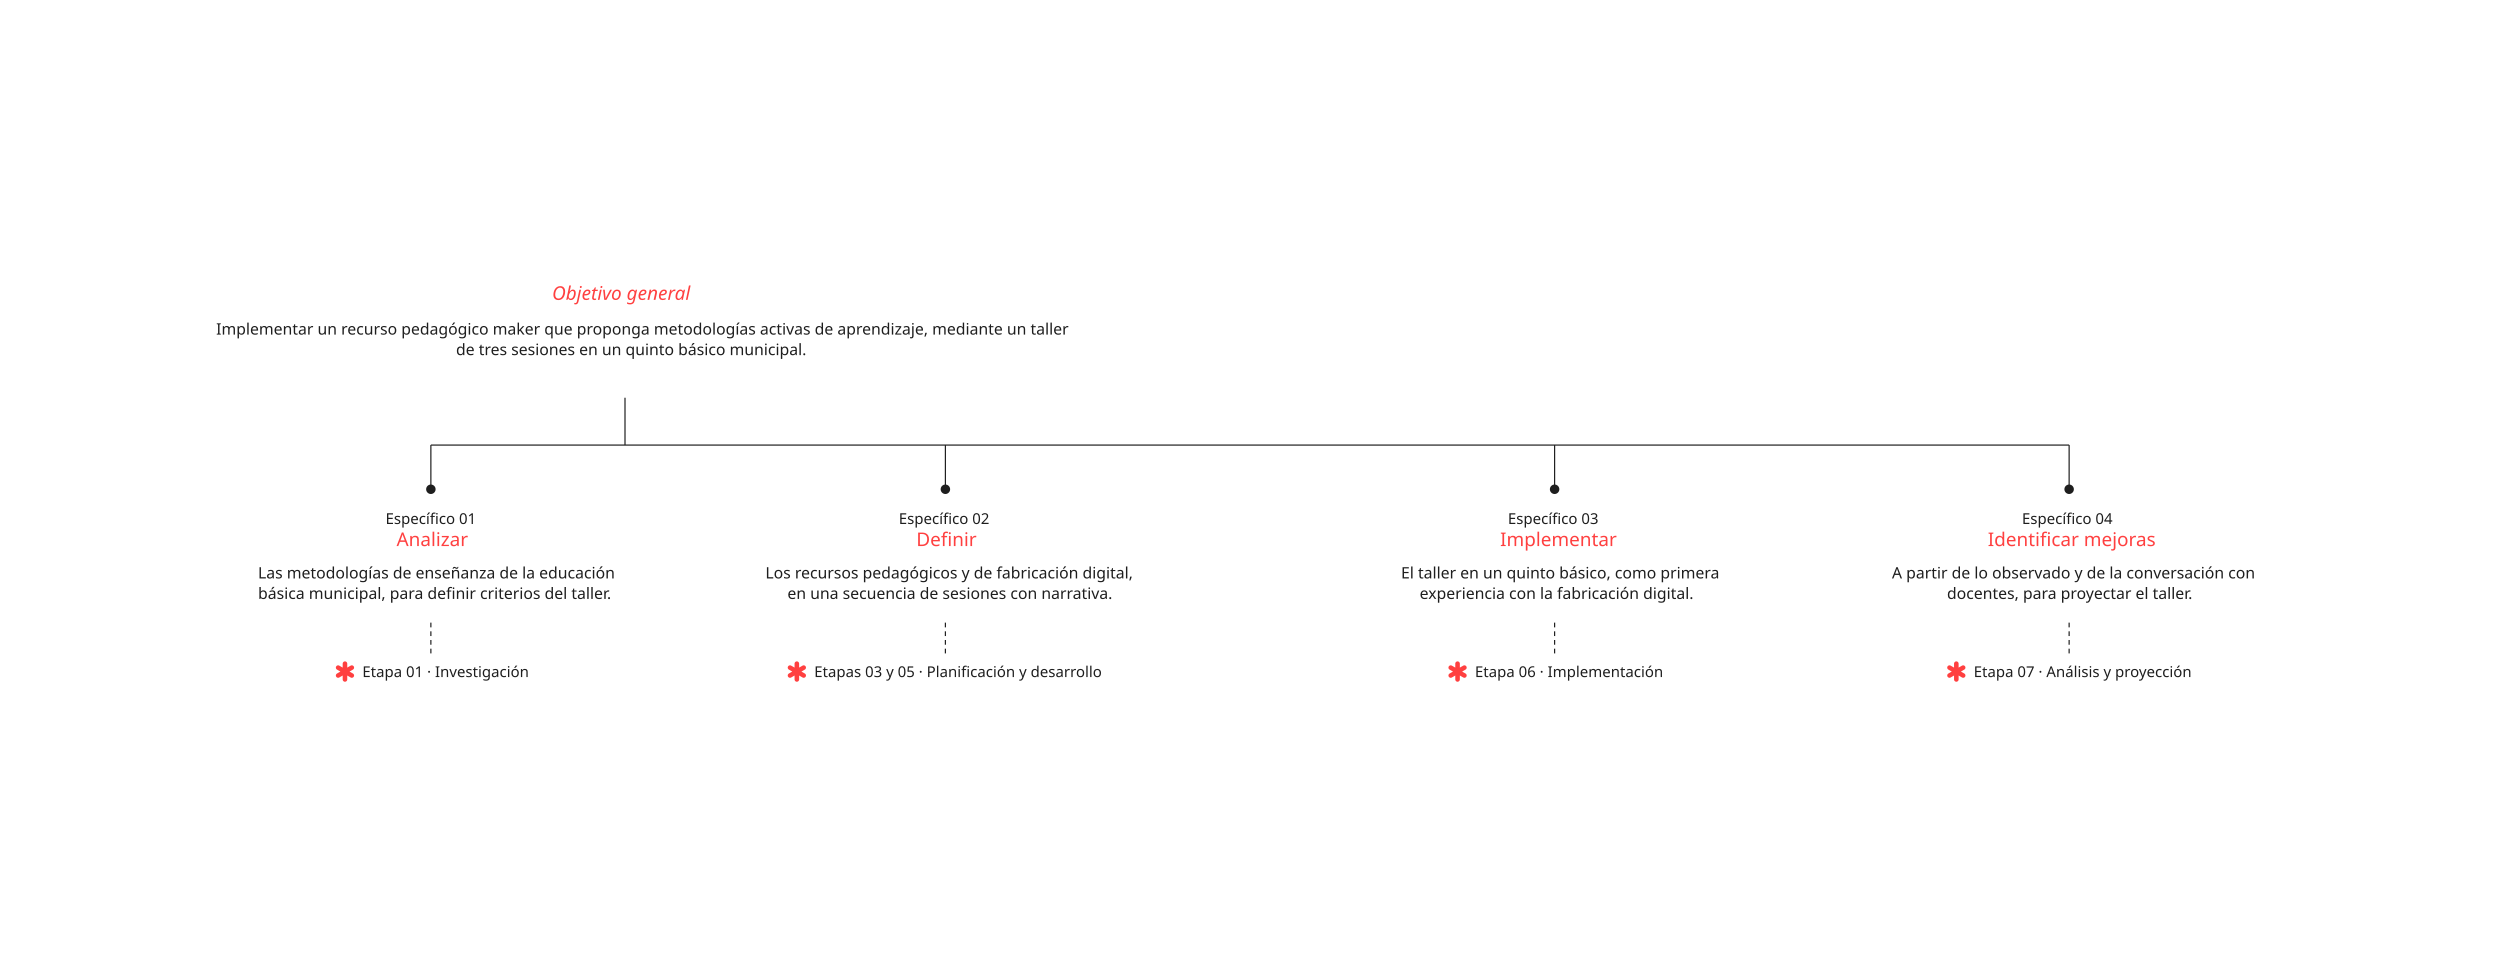
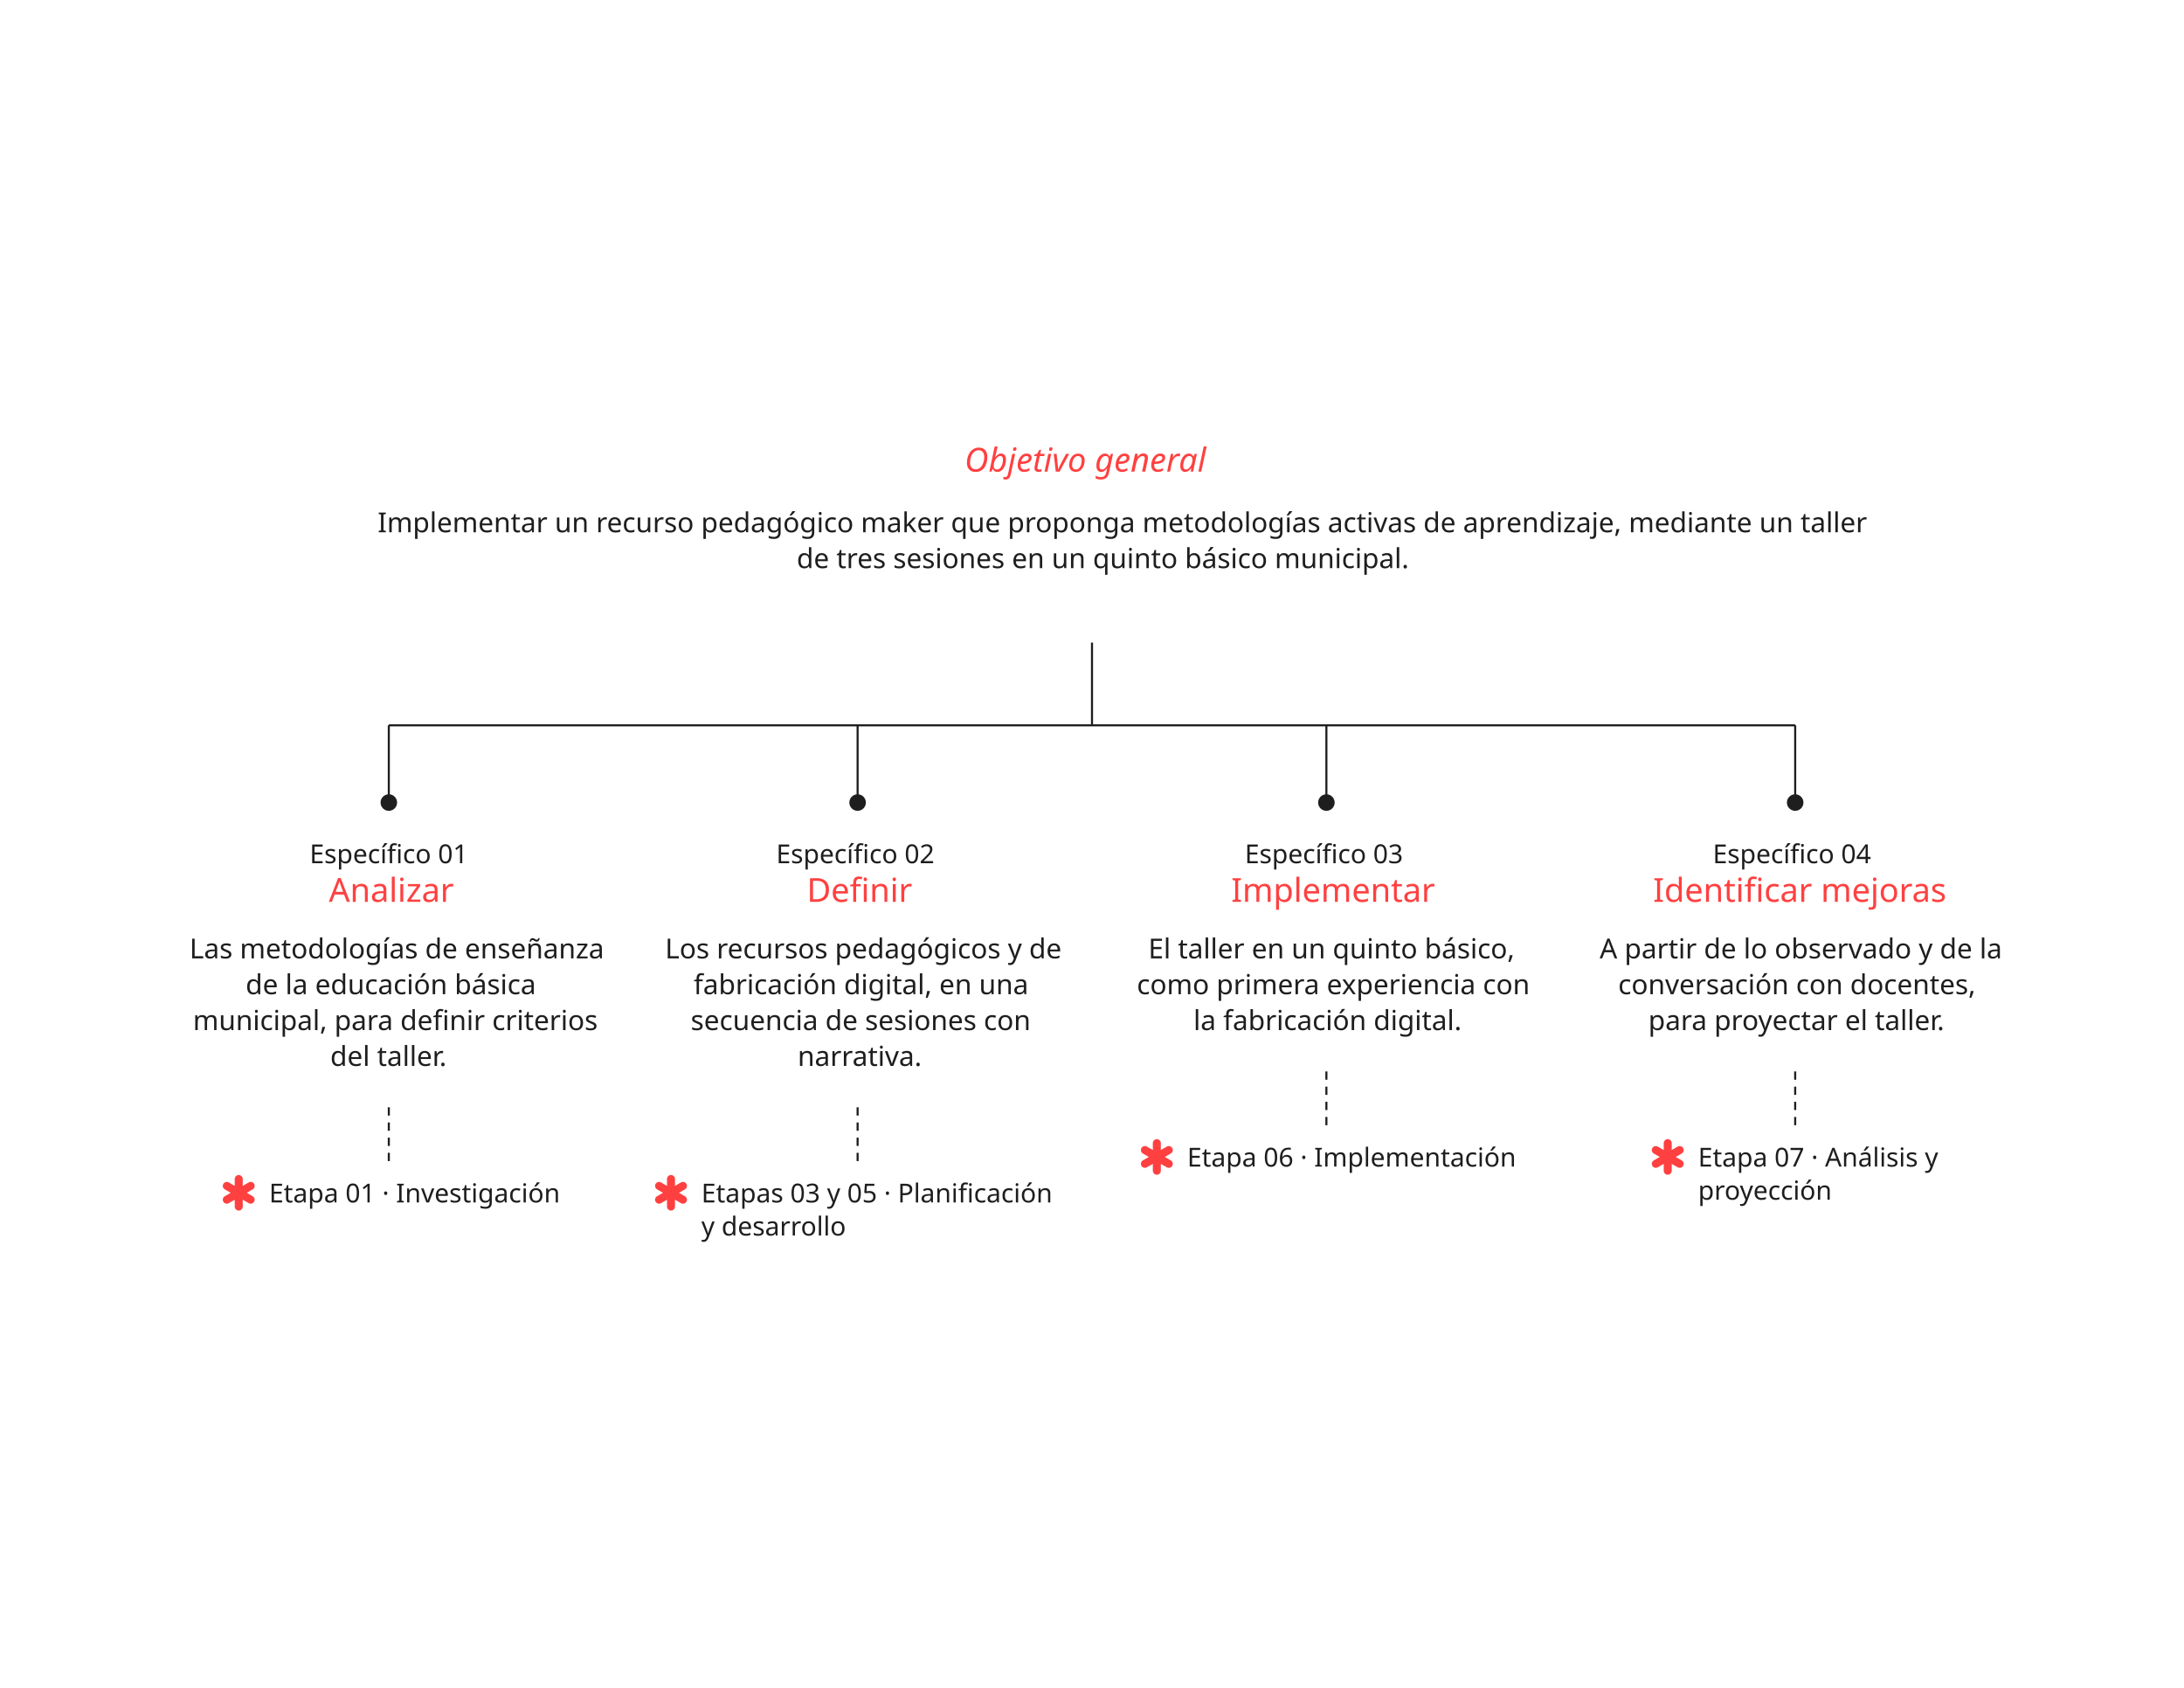
- <svg xmlns="http://www.w3.org/2000/svg" width="1584" height="612" viewBox="0 0 1584 612">
-   <g id="contenido" transform="translate(0 120)">
+ <svg xmlns="http://www.w3.org/2000/svg" width="792" height="612" viewBox="0 0 792 612">
+   <g id="contenido" transform="translate(0 101)">
    <g id="raiz">
      <text x="349.78" y="70" font-family="NeutrifStudio-MediumItalic" font-size="12" font-style="italic" fill="#FF4040">Objetivo general</text>
      <text x="136.93" y="92" font-family="NeutrifStudio-Regular" font-size="10" fill="#1E1E1E">Implementar un recurso pedagógico maker que proponga metodologías activas de aprendizaje, mediante un taller</text>
      <text x="288.92" y="105" font-family="NeutrifStudio-Regular" font-size="10" fill="#1E1E1E">de tres sesiones en un quinto básico municipal.</text>
      <line x1="396" y1="132" x2="396" y2="162" fill="none" stroke="#1E1E1E" stroke-width="0.75" />
    </g>
    <g id="ramas">
-       <line x1="273" y1="162" x2="1311" y2="162" fill="none" stroke="#1E1E1E" stroke-width="0.75" />
-       <line x1="273" y1="162" x2="273" y2="190" fill="none" stroke="#1E1E1E" stroke-width="0.75" />
-       <line x1="599" y1="162" x2="599" y2="190" fill="none" stroke="#1E1E1E" stroke-width="0.75" />
-       <line x1="985" y1="162" x2="985" y2="190" fill="none" stroke="#1E1E1E" stroke-width="0.75" />
-       <line x1="1311" y1="162" x2="1311" y2="190" fill="none" stroke="#1E1E1E" stroke-width="0.75" />
+       <line x1="141" y1="162" x2="651" y2="162" fill="none" stroke="#1E1E1E" stroke-width="0.75" />
+       <line x1="141" y1="162" x2="141" y2="190" fill="none" stroke="#1E1E1E" stroke-width="0.75" />
+       <line x1="311" y1="162" x2="311" y2="190" fill="none" stroke="#1E1E1E" stroke-width="0.75" />
+       <line x1="481" y1="162" x2="481" y2="190" fill="none" stroke="#1E1E1E" stroke-width="0.75" />
+       <line x1="651" y1="162" x2="651" y2="190" fill="none" stroke="#1E1E1E" stroke-width="0.75" />
    </g>
    <g id="hijo-1">
-       <circle cx="273" cy="190" r="3" fill="#1E1E1E" />
-       <text x="244.28" y="212" font-family="NeutrifStudio-Regular" font-size="9.5" fill="#1E1E1E">Específico 01</text>
-       <text x="251.25" y="226" font-family="NeutrifStudio-Regular" font-size="12" fill="#FF4040">Analizar</text>
-       <text x="163.46" y="246.5" font-family="NeutrifStudio-Regular" font-size="10" fill="#1E1E1E">Las metodologías de enseñanza de la educación</text>
-       <text x="163.5" y="259.5" font-family="NeutrifStudio-Regular" font-size="10" fill="#1E1E1E">básica municipal, para definir criterios del taller.</text>
-       <line x1="273" y1="274.5" x2="273" y2="294.5" fill="none" stroke="#1E1E1E" stroke-width="0.75" stroke-dasharray="3 2.5" />
-       <path d="M218.57,300.5 L218.57,310.5 M222.9,303 L214.24,308 M222.9,308 L214.24,303" fill="none" stroke="#FF4040" stroke-width="2.9" stroke-linecap="round" />
-       <text x="229.57" y="309" font-family="NeutrifStudio-Regular" font-size="9.5" fill="#1E1E1E">Etapa 01 · Investigación</text>
+       <circle cx="141" cy="190" r="3" fill="#1E1E1E" />
+       <text x="112.28" y="212" font-family="NeutrifStudio-Regular" font-size="9.5" fill="#1E1E1E">Específico 01</text>
+       <text x="119.25" y="226" font-family="NeutrifStudio-Regular" font-size="12" fill="#FF4040">Analizar</text>
+       <text x="68.71" y="246.5" font-family="NeutrifStudio-Regular" font-size="10" fill="#1E1E1E">Las metodologías de enseñanza</text>
+       <text x="89.08" y="259.5" font-family="NeutrifStudio-Regular" font-size="10" fill="#1E1E1E">de la educación básica</text>
+       <text x="69.97" y="272.5" font-family="NeutrifStudio-Regular" font-size="10" fill="#1E1E1E">municipal, para definir criterios</text>
+       <text x="119.76" y="285.5" font-family="NeutrifStudio-Regular" font-size="10" fill="#1E1E1E">del taller.</text>
+       <line x1="141" y1="300.5" x2="141" y2="320.5" fill="none" stroke="#1E1E1E" stroke-width="0.75" stroke-dasharray="3 2.5" />
+       <path d="M86.57,326.5 L86.57,336.5 M90.9,329 L82.24,334 M90.9,334 L82.24,329" fill="none" stroke="#FF4040" stroke-width="2.9" stroke-linecap="round" />
+       <text x="97.57" y="335" font-family="NeutrifStudio-Regular" font-size="9.5" fill="#1E1E1E">Etapa 01 · Investigación</text>
    </g>
    <g id="hijo-2">
-       <circle cx="599" cy="190" r="3" fill="#1E1E1E" />
-       <text x="569.47" y="212" font-family="NeutrifStudio-Regular" font-size="9.5" fill="#1E1E1E">Específico 02</text>
-       <text x="580.58" y="226" font-family="NeutrifStudio-Regular" font-size="12" fill="#FF4040">Definir</text>
-       <text x="484.95" y="246.5" font-family="NeutrifStudio-Regular" font-size="10" fill="#1E1E1E">Los recursos pedagógicos y de fabricación digital,</text>
-       <text x="498.91" y="259.5" font-family="NeutrifStudio-Regular" font-size="10" fill="#1E1E1E">en una secuencia de sesiones con narrativa.</text>
-       <line x1="599" y1="274.5" x2="599" y2="294.5" fill="none" stroke="#1E1E1E" stroke-width="0.75" stroke-dasharray="3 2.5" />
-       <path d="M504.88,300.5 L504.88,310.5 M509.22,303 L500.55,308 M509.22,308 L500.55,303" fill="none" stroke="#FF4040" stroke-width="2.9" stroke-linecap="round" />
-       <text x="515.88" y="309" font-family="NeutrifStudio-Regular" font-size="9.5" fill="#1E1E1E">Etapas 03 y 05 · Planificación y desarrollo</text>
+       <circle cx="311" cy="190" r="3" fill="#1E1E1E" />
+       <text x="281.47" y="212" font-family="NeutrifStudio-Regular" font-size="9.5" fill="#1E1E1E">Específico 02</text>
+       <text x="292.58" y="226" font-family="NeutrifStudio-Regular" font-size="12" fill="#FF4040">Definir</text>
+       <text x="241.18" y="246.5" font-family="NeutrifStudio-Regular" font-size="10" fill="#1E1E1E">Los recursos pedagógicos y de</text>
+       <text x="251.52" y="259.5" font-family="NeutrifStudio-Regular" font-size="10" fill="#1E1E1E">fabricación digital, en una</text>
+       <text x="250.47" y="272.5" font-family="NeutrifStudio-Regular" font-size="10" fill="#1E1E1E">secuencia de sesiones con</text>
+       <text x="289.25" y="285.5" font-family="NeutrifStudio-Regular" font-size="10" fill="#1E1E1E">narrativa.</text>
+       <line x1="311" y1="300.5" x2="311" y2="320.5" fill="none" stroke="#1E1E1E" stroke-width="0.75" stroke-dasharray="3 2.5" />
+       <path d="M243.33,326.5 L243.33,336.5 M247.66,329 L239,334 M247.66,334 L239,329" fill="none" stroke="#FF4040" stroke-width="2.9" stroke-linecap="round" />
+       <text x="254.33" y="335" font-family="NeutrifStudio-Regular" font-size="9.5" fill="#1E1E1E">Etapas 03 y 05 · Planificación</text>
+       <text x="254.33" y="347" font-family="NeutrifStudio-Regular" font-size="9.5" fill="#1E1E1E">y desarrollo</text>
    </g>
    <g id="hijo-3">
-       <circle cx="985" cy="190" r="3" fill="#1E1E1E" />
-       <text x="955.4" y="212" font-family="NeutrifStudio-Regular" font-size="9.5" fill="#1E1E1E">Específico 03</text>
-       <text x="950.45" y="226" font-family="NeutrifStudio-Regular" font-size="12" fill="#FF4040">Implementar</text>
-       <text x="887.69" y="246.5" font-family="NeutrifStudio-Regular" font-size="10" fill="#1E1E1E">El taller en un quinto básico, como primera</text>
-       <text x="899.48" y="259.5" font-family="NeutrifStudio-Regular" font-size="10" fill="#1E1E1E">experiencia con la fabricación digital.</text>
-       <line x1="985" y1="274.5" x2="985" y2="294.5" fill="none" stroke="#1E1E1E" stroke-width="0.75" stroke-dasharray="3 2.5" />
-       <path d="M923.51,300.5 L923.51,310.5 M927.84,303 L919.18,308 M927.84,308 L919.18,303" fill="none" stroke="#FF4040" stroke-width="2.9" stroke-linecap="round" />
-       <text x="934.51" y="309" font-family="NeutrifStudio-Regular" font-size="9.5" fill="#1E1E1E">Etapa 06 · Implementación</text>
+       <circle cx="481" cy="190" r="3" fill="#1E1E1E" />
+       <text x="451.4" y="212" font-family="NeutrifStudio-Regular" font-size="9.5" fill="#1E1E1E">Específico 03</text>
+       <text x="446.45" y="226" font-family="NeutrifStudio-Regular" font-size="12" fill="#FF4040">Implementar</text>
+       <text x="416.41" y="246.5" font-family="NeutrifStudio-Regular" font-size="10" fill="#1E1E1E">El taller en un quinto básico,</text>
+       <text x="412.26" y="259.5" font-family="NeutrifStudio-Regular" font-size="10" fill="#1E1E1E">como primera experiencia con</text>
+       <text x="432.79" y="272.5" font-family="NeutrifStudio-Regular" font-size="10" fill="#1E1E1E">la fabricación digital.</text>
+       <line x1="481" y1="287.5" x2="481" y2="307.5" fill="none" stroke="#1E1E1E" stroke-width="0.75" stroke-dasharray="3 2.5" />
+       <path d="M419.51,313.5 L419.51,323.5 M423.84,316 L415.18,321 M423.84,321 L415.18,316" fill="none" stroke="#FF4040" stroke-width="2.9" stroke-linecap="round" />
+       <text x="430.51" y="322" font-family="NeutrifStudio-Regular" font-size="9.5" fill="#1E1E1E">Etapa 06 · Implementación</text>
    </g>
    <g id="hijo-4">
-       <circle cx="1311" cy="190" r="3" fill="#1E1E1E" />
-       <text x="1281.11" y="212" font-family="NeutrifStudio-Regular" font-size="9.5" fill="#1E1E1E">Específico 04</text>
-       <text x="1259.44" y="226" font-family="NeutrifStudio-Regular" font-size="12" fill="#FF4040">Identificar mejoras</text>
-       <text x="1198.75" y="246.5" font-family="NeutrifStudio-Regular" font-size="10" fill="#1E1E1E">A partir de lo observado y de la conversación con</text>
-       <text x="1233.6" y="259.5" font-family="NeutrifStudio-Regular" font-size="10" fill="#1E1E1E">docentes, para proyectar el taller.</text>
-       <line x1="1311" y1="274.5" x2="1311" y2="294.5" fill="none" stroke="#1E1E1E" stroke-width="0.75" stroke-dasharray="3 2.5" />
-       <path d="M1239.53,300.5 L1239.53,310.5 M1243.86,303 L1235.2,308 M1243.86,308 L1235.2,303" fill="none" stroke="#FF4040" stroke-width="2.9" stroke-linecap="round" />
-       <text x="1250.53" y="309" font-family="NeutrifStudio-Regular" font-size="9.5" fill="#1E1E1E">Etapa 07 · Análisis y proyección</text>
+       <circle cx="651" cy="190" r="3" fill="#1E1E1E" />
+       <text x="621.11" y="212" font-family="NeutrifStudio-Regular" font-size="9.5" fill="#1E1E1E">Específico 04</text>
+       <text x="599.44" y="226" font-family="NeutrifStudio-Regular" font-size="12" fill="#FF4040">Identificar mejoras</text>
+       <text x="580.1" y="246.5" font-family="NeutrifStudio-Regular" font-size="10" fill="#1E1E1E">A partir de lo observado y de la</text>
+       <text x="586.8" y="259.5" font-family="NeutrifStudio-Regular" font-size="10" fill="#1E1E1E">conversación con docentes,</text>
+       <text x="597.73" y="272.5" font-family="NeutrifStudio-Regular" font-size="10" fill="#1E1E1E">para proyectar el taller.</text>
+       <line x1="651" y1="287.5" x2="651" y2="307.5" fill="none" stroke="#1E1E1E" stroke-width="0.75" stroke-dasharray="3 2.5" />
+       <path d="M604.78,313.5 L604.78,323.5 M609.11,316 L600.45,321 M609.11,321 L600.45,316" fill="none" stroke="#FF4040" stroke-width="2.9" stroke-linecap="round" />
+       <text x="615.78" y="322" font-family="NeutrifStudio-Regular" font-size="9.5" fill="#1E1E1E">Etapa 07 · Análisis y</text>
+       <text x="615.78" y="334" font-family="NeutrifStudio-Regular" font-size="9.5" fill="#1E1E1E">proyección</text>
    </g>
  </g>
</svg>
